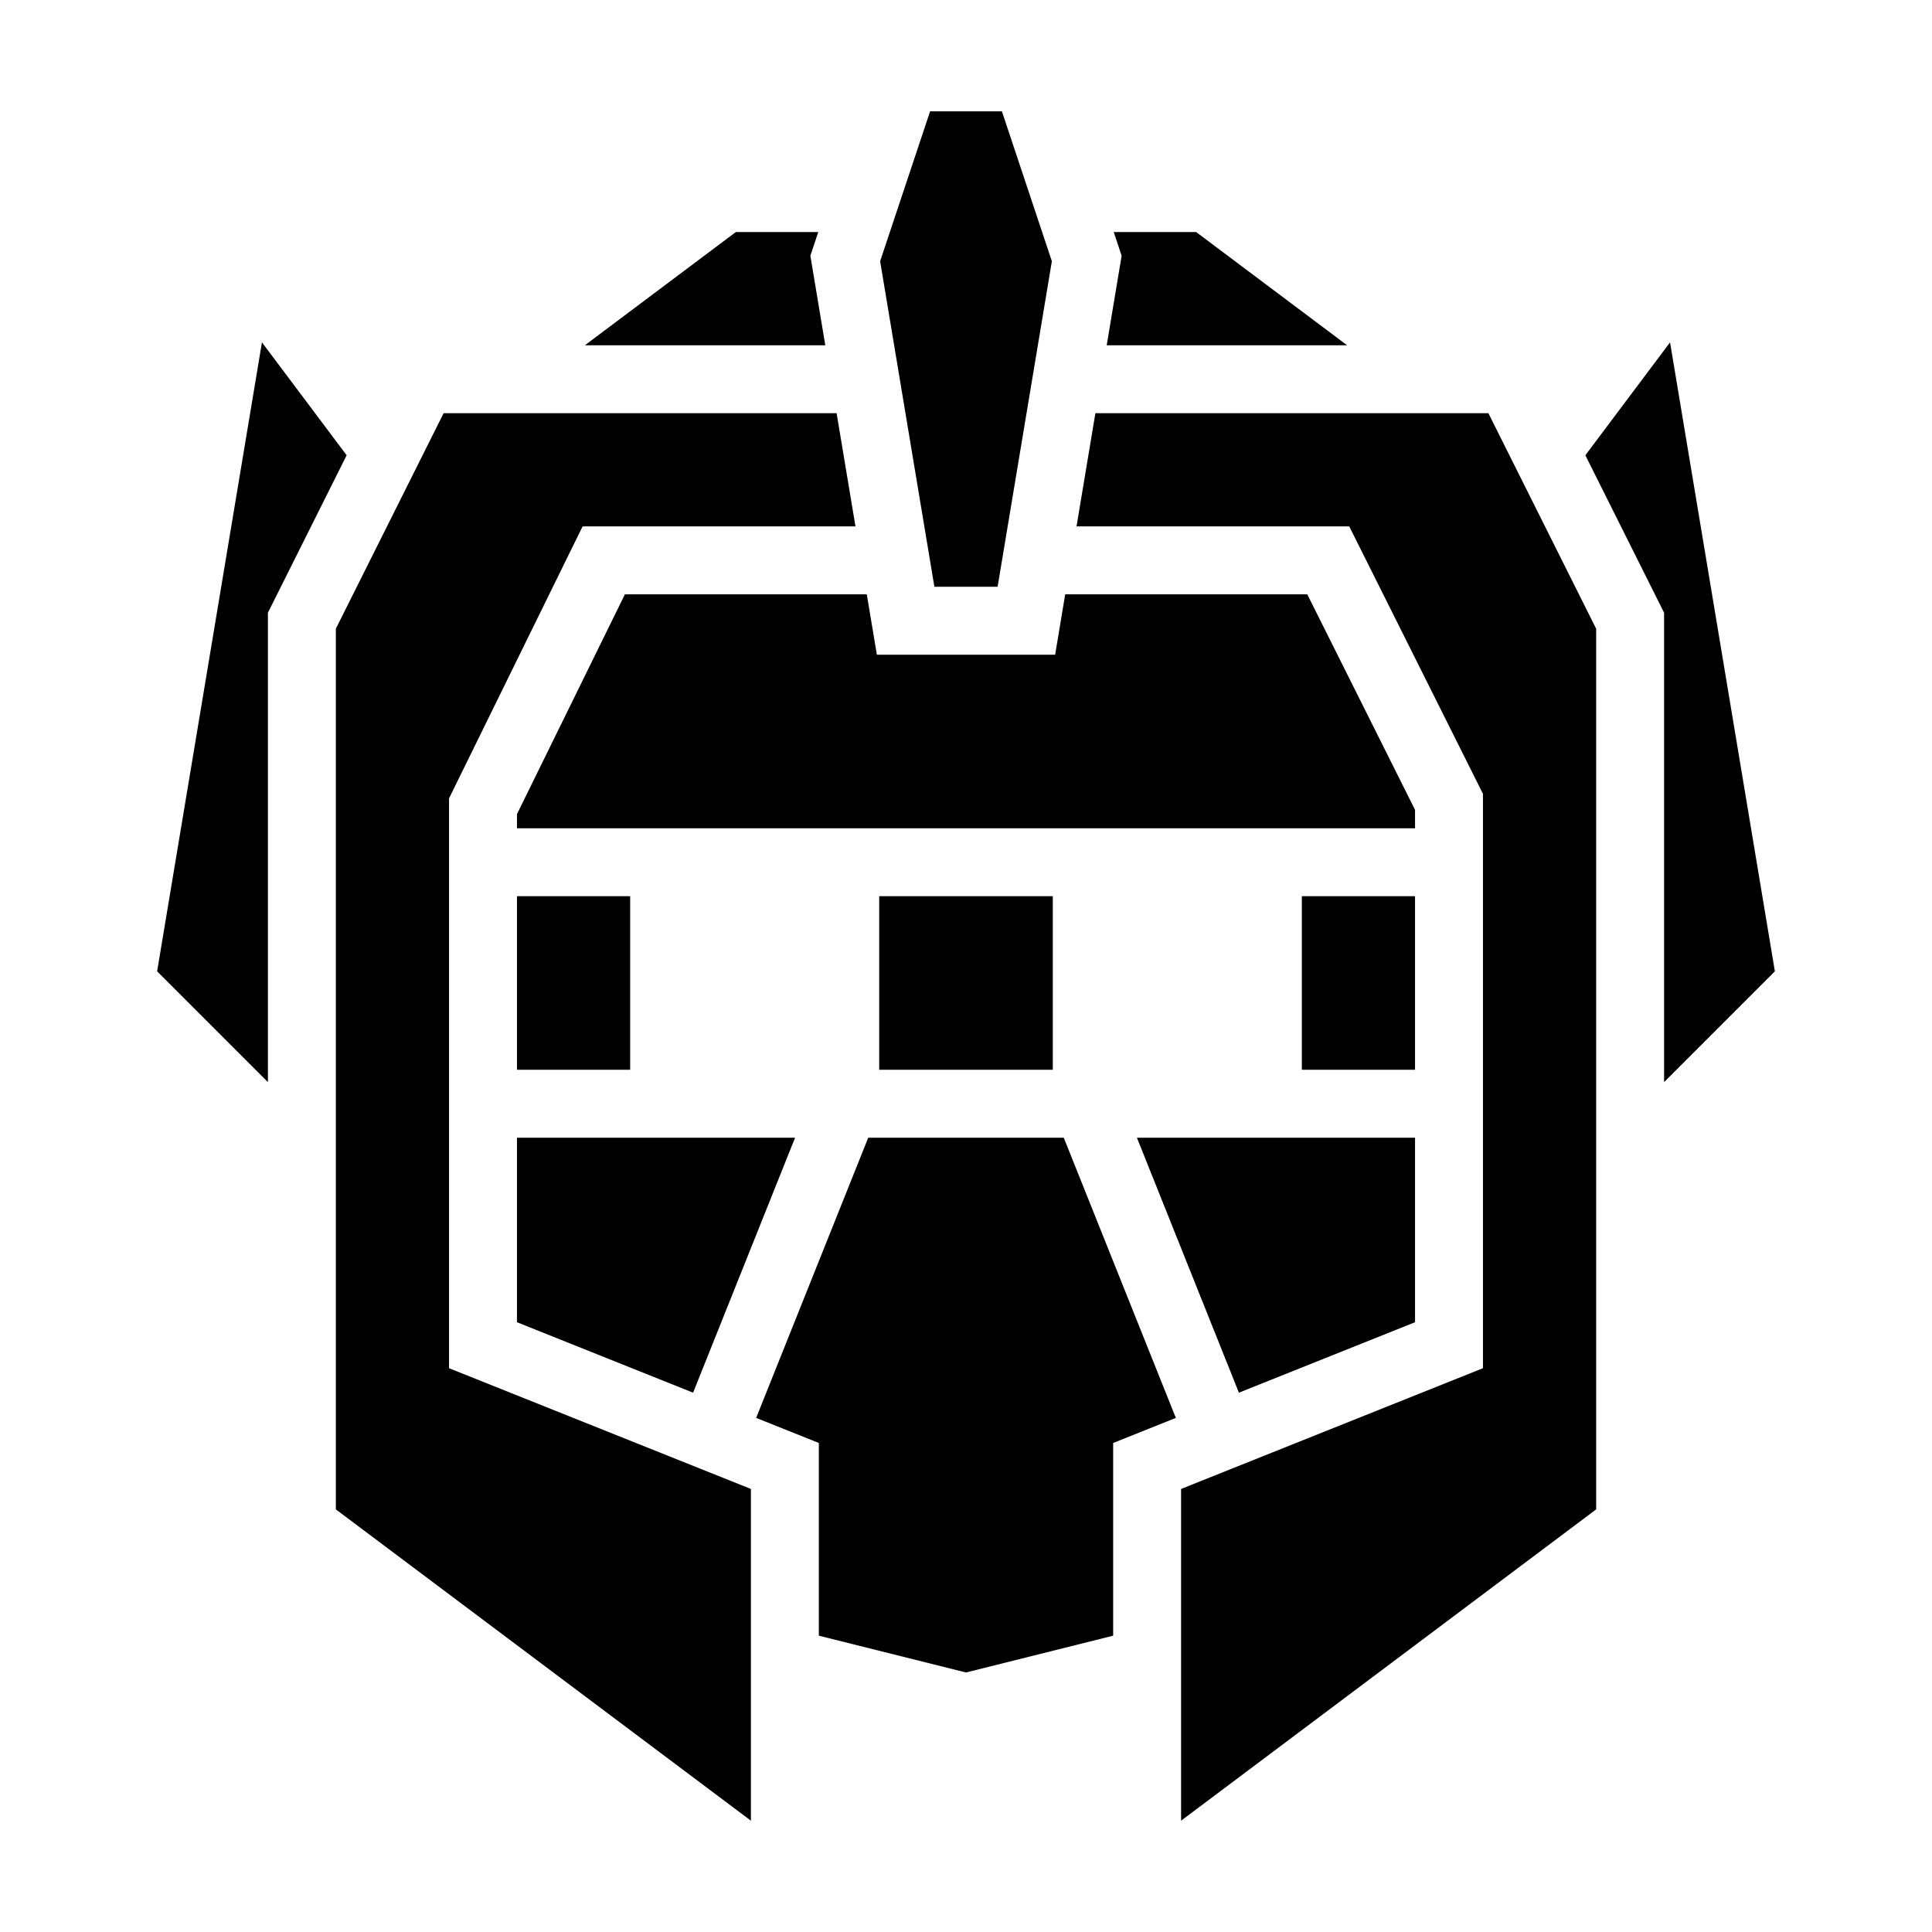
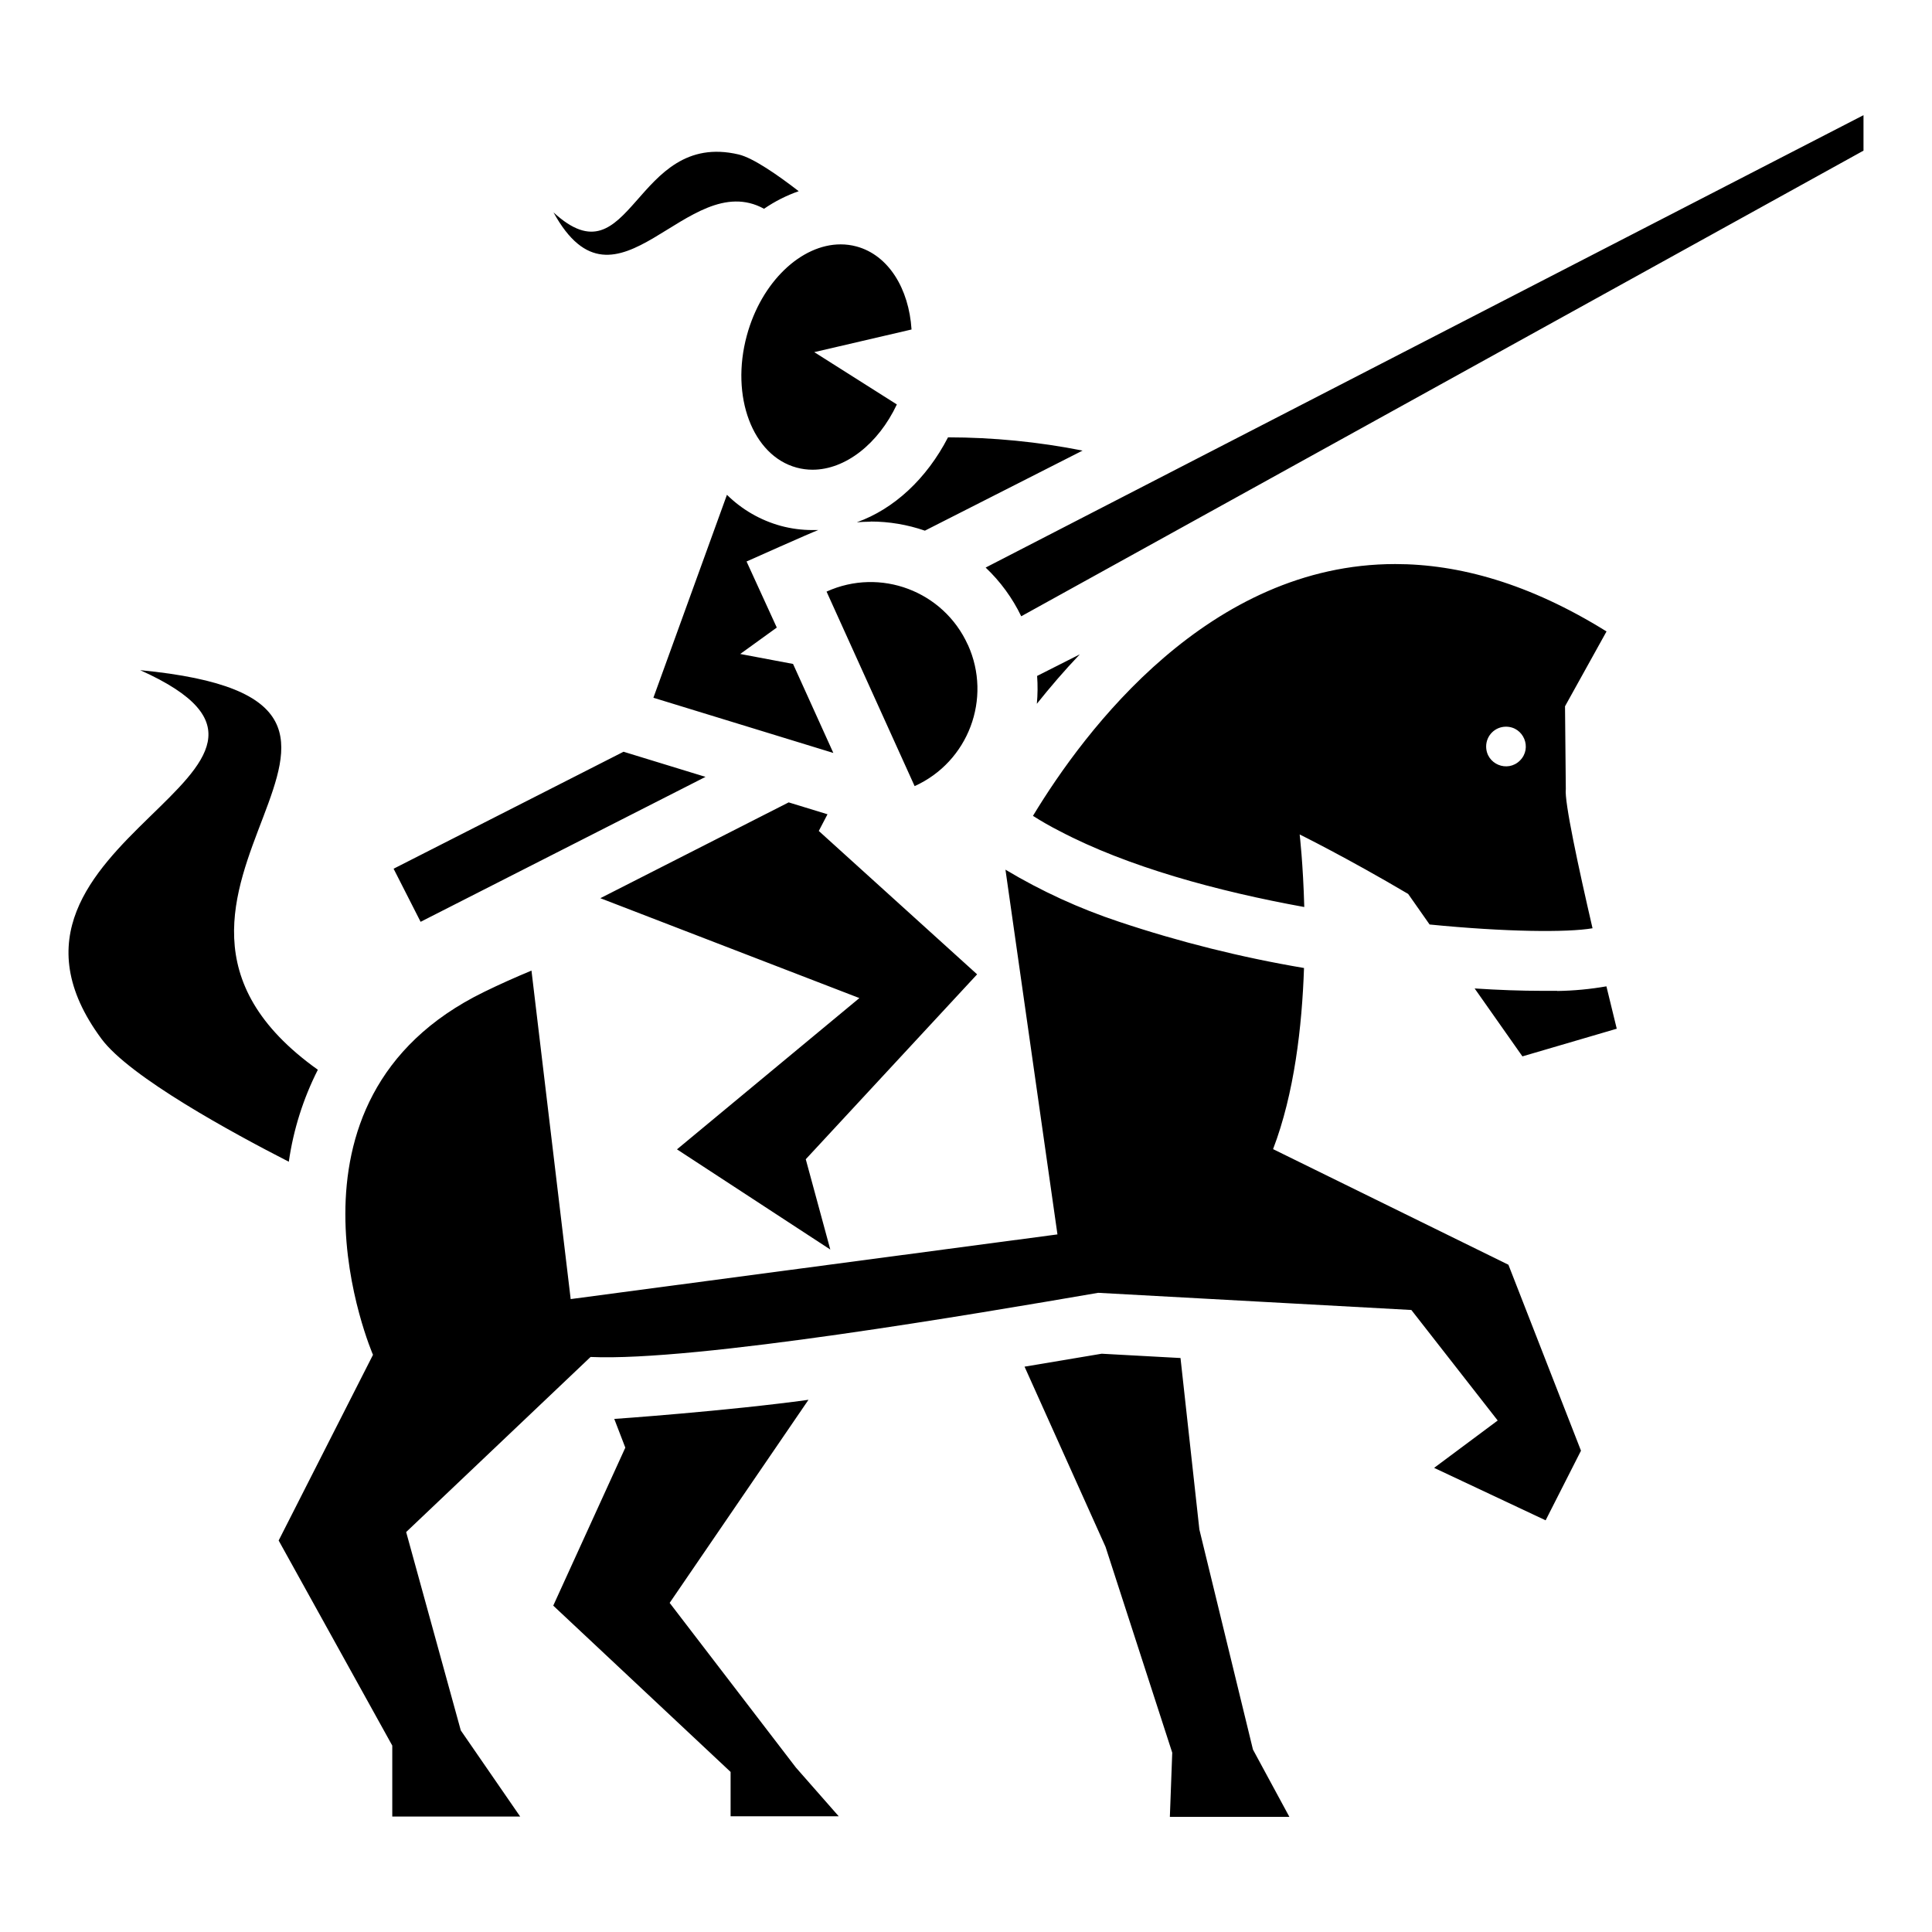
<svg xmlns="http://www.w3.org/2000/svg" viewBox="0 0 512 512">
-   <path fill="#000" d="M246.488 29.5l-13.244 39.725 14.381 86.275h16.75l14.38-86.275L265.515 29.5h-19.026zM195 61.5l-40 30h63.709l-3.953-23.725 2.092-6.275H195zm100.152 0l2.092 6.275-3.953 23.725H357l-40-30h-21.848zM69.42 90.727L41.639 257.41 71 286.773V162.375l20.863-41.725L69.42 90.727zm373.16 0l-22.443 29.923L441 162.375v124.398l29.361-29.363-27.78-166.683zM117.563 109.5L89 166.625V400l110 82.5v-87.906l-80-32V211.576l35.393-72.076h72.316l-5-30H117.562zm172.728 0l-5 30h72.272L393 210.375v152.219l-80 32V482.5L423 400V166.625L394.437 109.5H290.291zm-124.684 48L137 215.758v3.742h238v-4.875L346.437 157.5h-64.146l-2.666 16h-47.25l-2.666-16h-64.102zM137 237.5v46h30v-46h-30zm96 0v46h46v-46h-46zm112 0v46h30v-46h-30zm-208 64v48.906l46.678 18.67 27.029-67.576H137zm93.092 0l-29.705 74.262L217 382.406v51.067l39 9.75 39-9.75v-51.067l16.613-6.644-29.705-74.262h-51.816zm71.201 0l27.03 67.576L375 350.406V301.5h-73.707z" />
+   <path d="M222.776 64.76a16.1 16.1 0 0 1 4.22.56c8.45 2.29 13.88 11.15 14.57 22l-25.78 6 21.89 13.86c-4.93 10.47-13.67 17.3-22.34 17.3a16.1 16.1 0 0 1-4.22-.56c-11.68-3.16-17.59-18.85-13.2-35 3.87-14.26 14.43-24.16 24.86-24.16zm-20.29-9.44a38.78 38.78 0 0 1 9.18-4.65c-5.47-4.23-12.06-8.82-15.9-9.73-27.8-6.55-28.34 34.41-49.08 15.35 16.77 30.56 35.36-12.18 55.8-.96zm54 115.56c-6.437-14.24-23.208-20.557-37.44-14.1l23.34 51.55c14.246-6.438 20.57-23.21 14.12-37.45zm-69.52 35l-21.72-6.66-60.94 31 7.16 14.07zm29.88-65.41h-1.53c-2.836.002-5.66-.37-8.4-1.11a32.64 32.64 0 0 1-14.27-8.23l-19.49 53.78 47.69 14.63-10.68-23.59-14-2.64 9.69-7-8.01-17.51s17.52-7.83 19-8.33zm-132.65 143c-64.72-46.18 42-97.32-47.05-105.87 59.27 26.57-49.43 44.81-10.25 97.71 7.49 10.11 34.76 24.95 49.64 32.56a78.51 78.51 0 0 1 7.7-24.38zm132.79-63.26l2.31-4.42-10.29-3.15-49.91 25.39 68.65 26.47-48.34 40.09 40.63 26.55-6.5-23.93 45.41-49zm13.73-82c4.898.003 9.76.82 14.39 2.42l41.79-21.22a184.67 184.67 0 0 0-35.66-3.51c-5.68 11-14.35 19-24.17 22.51 1.21-.09 2.43-.16 3.65-.16zm182 124.37h-4.15c-5.37 0-11.36-.21-17.77-.63l12.66 18 25-7.33s-1.13-4.55-2.74-11.23a82.78 82.78 0 0 1-13.04 1.23zm-138.97-46.37c13.84-22.89 46.76-66.73 96-66.73 16.79 0 35.49 5.1 56 17.86l-11 19.83.21 21.93c-.43 3.25 3.4 21 7.08 36.9-6.65 1.15-23 1-43.18-1l-5.68-8.1c-16.16-9.55-28.75-15.76-28.75-15.76s.91 7.77 1.22 19.23c-23.06-4.18-46.85-10.67-64.84-20.13a81.992 81.992 0 0 1-7.06-4.03zm120.1-18.38c0 4.678 5.655 7.02 8.963 3.712 3.306-3.307.964-8.962-3.714-8.962a5.25 5.25 0 0 0-5.25 5.25zm-132.64-47.42a44.15 44.15 0 0 1 9.43 12.91l223.21-123.4v-9.4zm76.17 154.12c5.64-14.72 7.68-32.58 8.2-48a325.89 325.89 0 0 1-49-12.25 151.31 151.31 0 0 1-30.12-13.81l13.78 96.66-129 17.14-10.39-87.05c-4.26 1.77-8.45 3.64-12.54 5.64-58.81 28.68-29.46 96.18-29.46 96.18l-25 49.21 30.11 54.35v18.81h33.9l-15.74-22.83-14.48-52.57 48.87-46.4c27.89 1.26 102.44-11.49 134.52-17l83 4.55 22.88 29.29-16.85 12.55 29.55 13.9 9.37-18.45-19.23-49.28zm-51.22-131.12l-11.31 5.72a44.08 44.08 0 0 1-.07 7.38c3.46-4.32 7.23-8.75 11.38-13.1zm31.69 231.92l-5-45.44-20.89-1.14c-6.2 1.06-13.11 2.22-20.44 3.43l21.46 47.74 17.68 54.56-.63 17h31.67l-9.65-17.83zm-140.38 19.45l36.79-53.82c-21.33 2.95-51.31 5.07-51.47 5.07l2.93 7.61-19.1 41.87 47 44.07v11.75h28.65l-11.35-12.92z" fill="#000" />
</svg>
